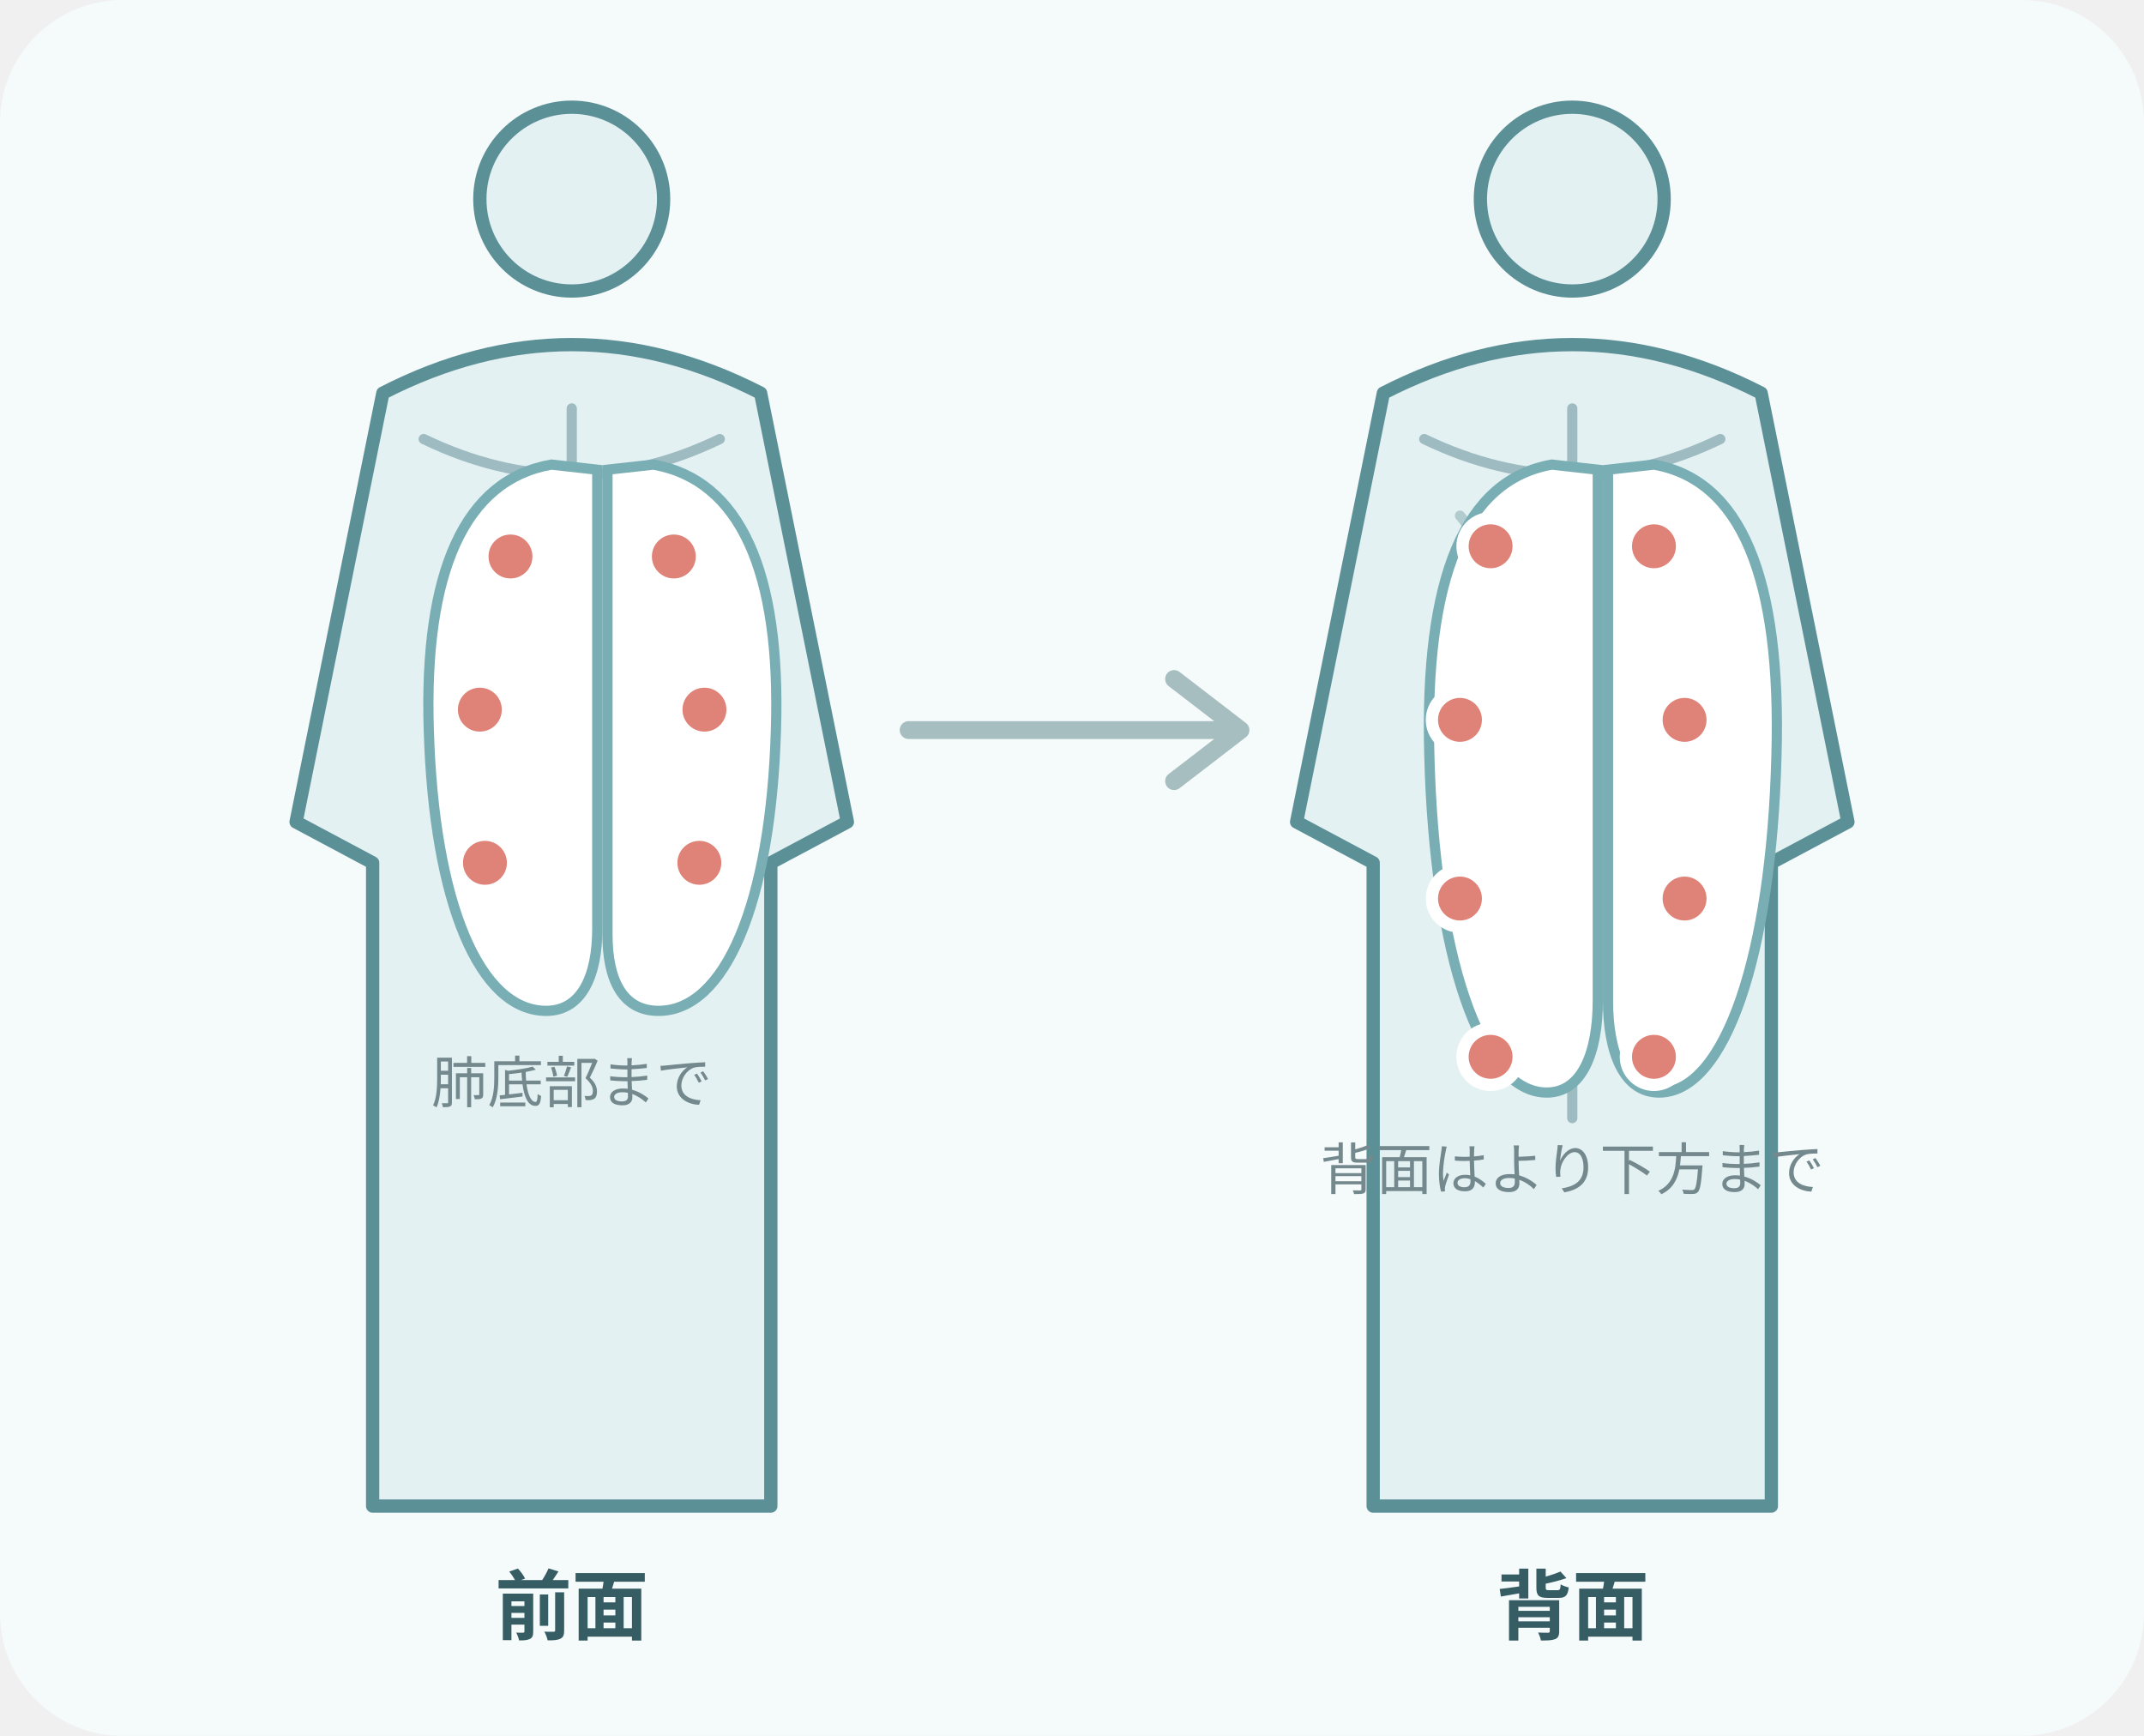
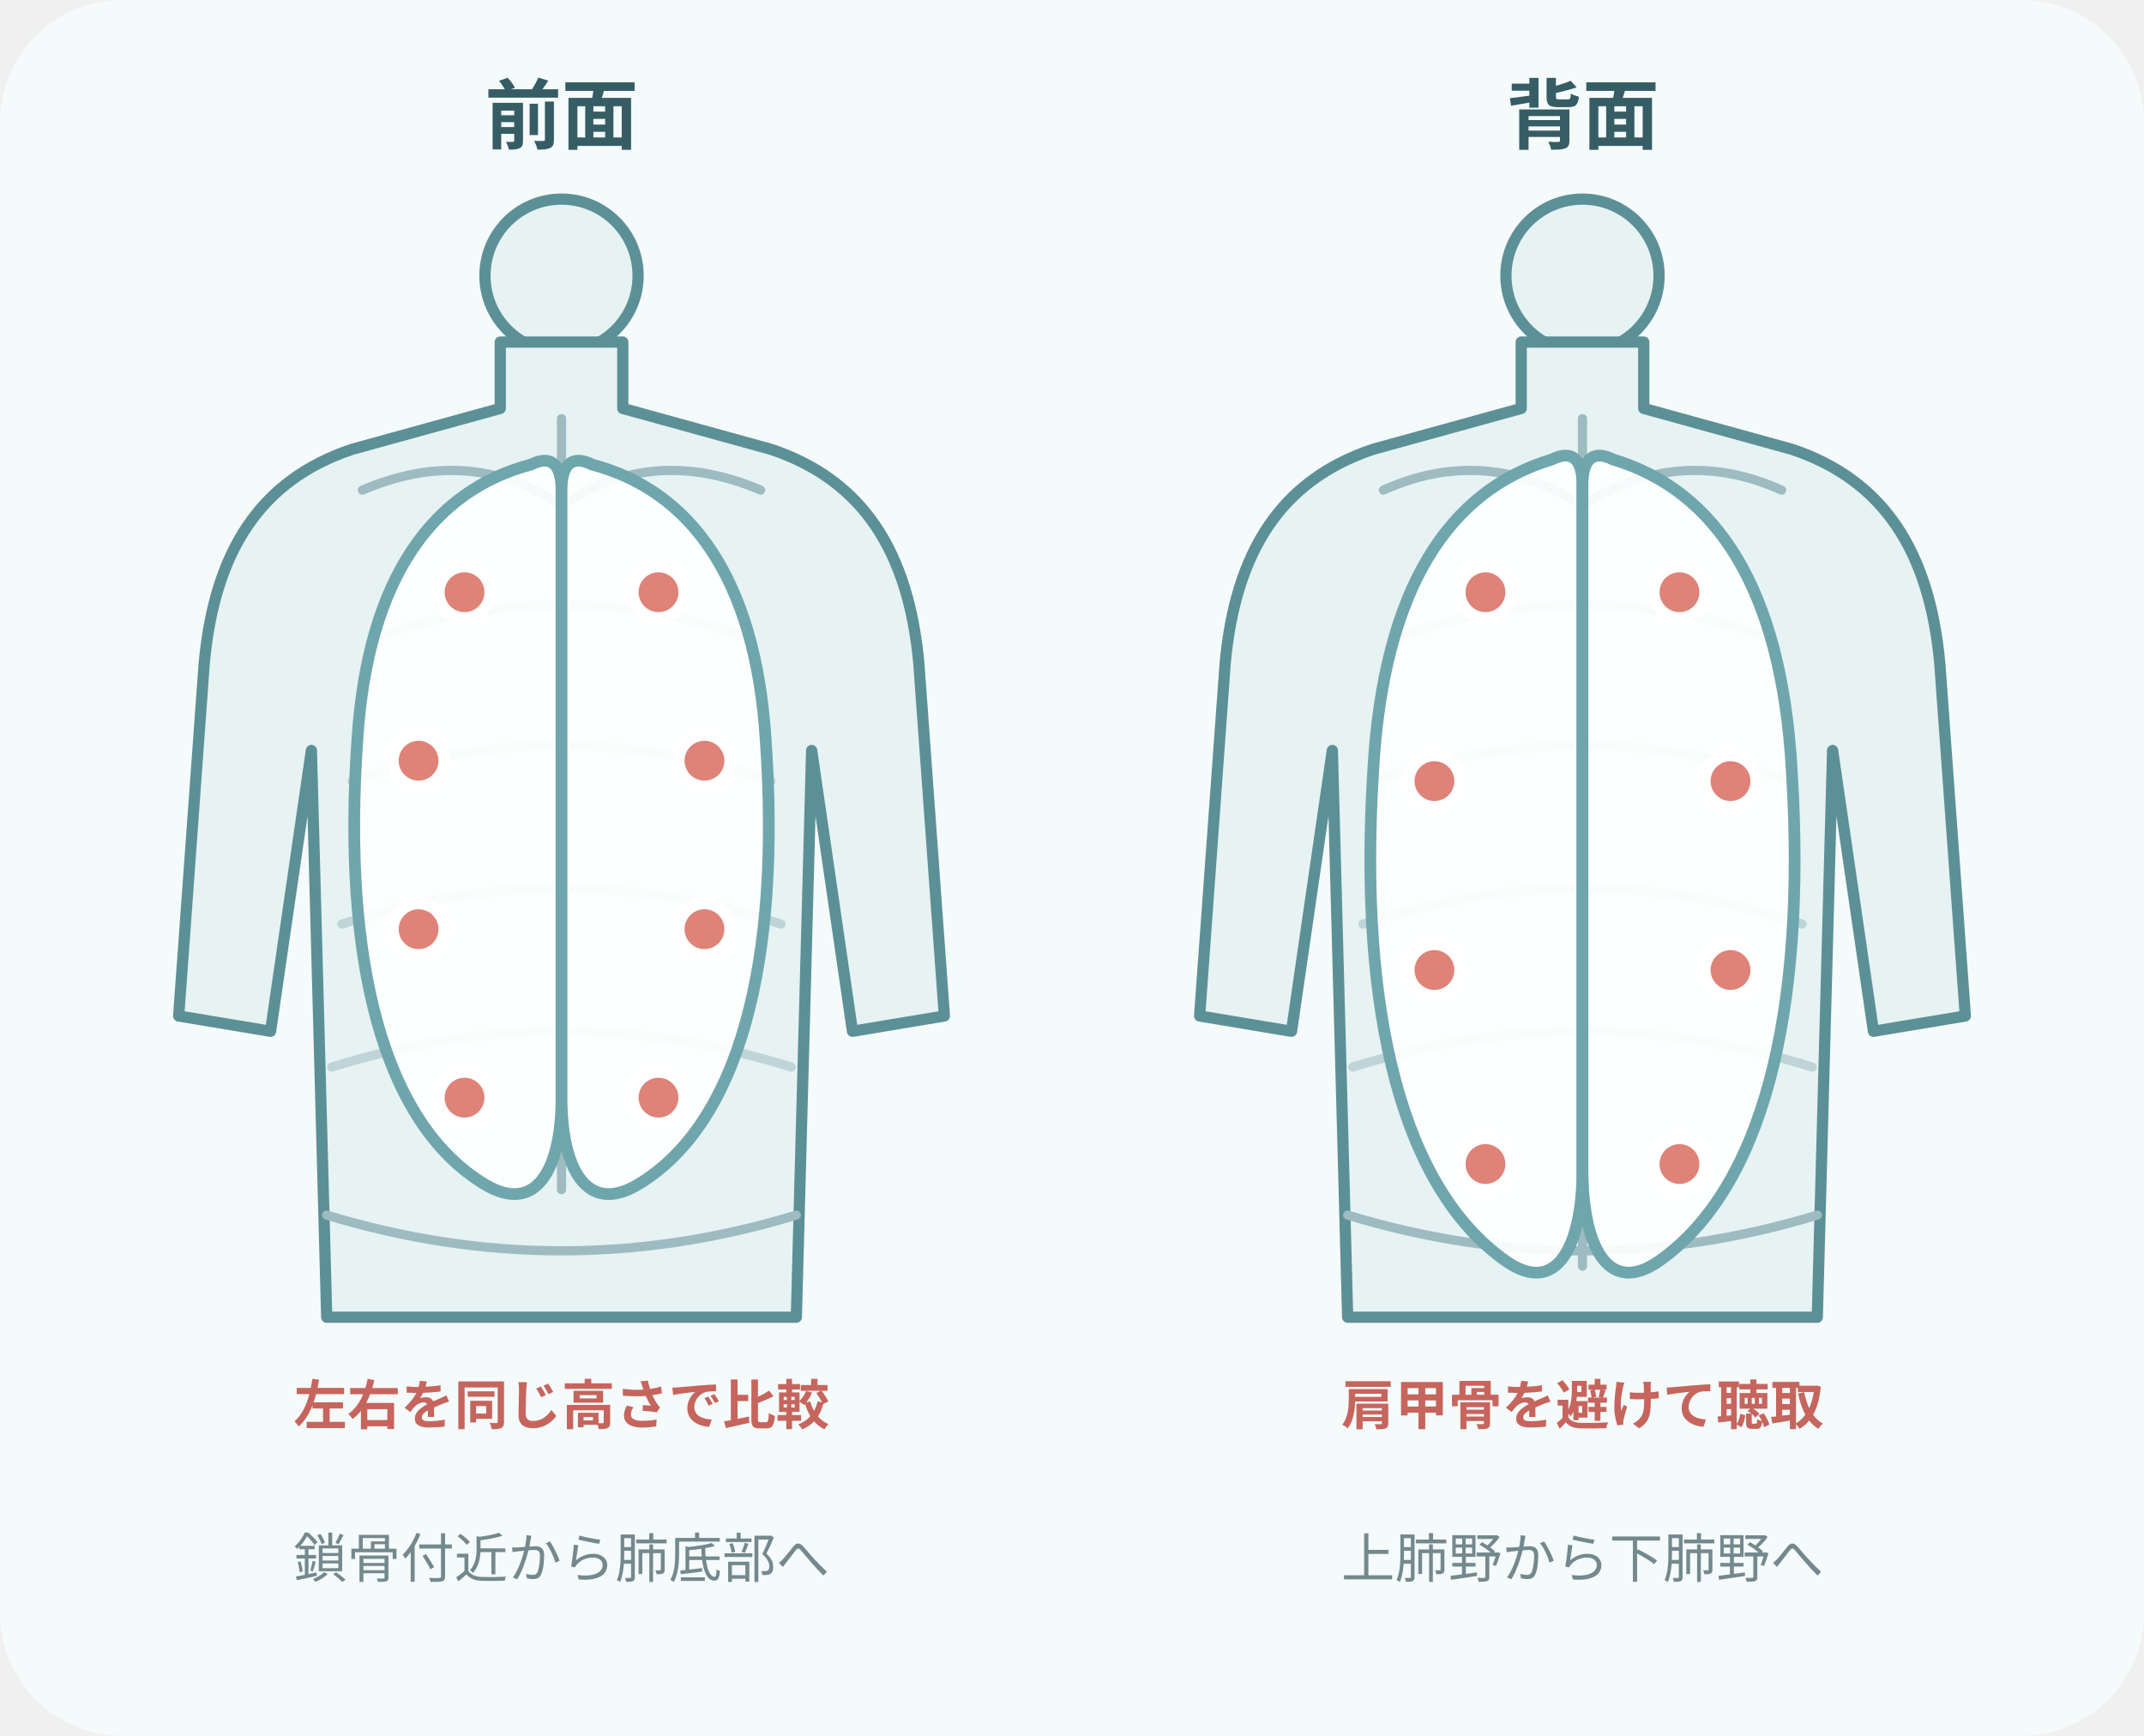
<svg xmlns="http://www.w3.org/2000/svg" viewBox="0 0 420 340" role="img" aria-labelledby="title desc">
  <rect width="420" height="340" rx="24" fill="#f5fafb" />
-   <g fill="#e4f1f3" stroke="#5c9097" stroke-linecap="round" stroke-linejoin="round" stroke-width="2.6">
-     <circle cx="112" cy="39" r="18" />
-     <path d="M75 77Q112 58 149 77l17 84-15 8v126H73V169l-15-8Z" />
-     <circle cx="308" cy="39" r="18" />
-     <path d="M271 77q37-19 74 0l17 84-15 8v126h-78V169l-15-8Z" />
-   </g>
-   <g fill="none" stroke="#9dbbc0" stroke-linecap="round" stroke-width="2">
-     <path d="M83 86q29 14 58 0M112 80v116" />
-     <path d="M279 86q29 14 58 0M308 80v139" />
-     <path d="M286 101q15 18 0 41M330 101q-15 18 0 41" opacity=".7" />
-   </g>
-   <g fill="#fff" stroke="#78aeb4" stroke-width="2">
-     <path d="M108 91C91 94 83 112 84 143c1 34 10 55 23 55 7 0 10-7 10-16V92Z" />
-     <path d="M119 92v91c0 9 3 15 10 15 13 0 22-21 23-55 1-31-7-49-24-52Z" />
-     <path d="M304 91c-17 3-25 22-24 57 1 39 10 66 23 66 7 0 10-8 10-18V92Z" />
-     <path d="M315 92v104c0 10 3 18 10 18 13 0 22-27 23-66 1-35-7-54-24-57Z" />
-   </g>
-   <g fill="#df8278" stroke="#fff" stroke-width="2.4">
-     <circle cx="100" cy="109" r="5.5" />
-     <circle cx="132" cy="109" r="5.5" />
-     <circle cx="94" cy="139" r="5.5" />
-     <circle cx="138" cy="139" r="5.5" />
-     <circle cx="95" cy="169" r="5.5" />
-     <circle cx="137" cy="169" r="5.5" />
-     <circle cx="292" cy="107" r="5.5" />
-     <circle cx="324" cy="107" r="5.5" />
-     <circle cx="286" cy="141" r="5.5" />
-     <circle cx="330" cy="141" r="5.5" />
-     <circle cx="286" cy="176" r="5.5" />
-     <circle cx="330" cy="176" r="5.5" />
-     <circle cx="292" cy="207" r="5.5" />
-     <circle cx="324" cy="207" r="5.5" />
-   </g>
-   <path d="M178 143h64m-12-10 13 10-13 10" fill="none" stroke="#a7bec1" stroke-linecap="round" stroke-linejoin="round" stroke-width="3.5" />
  <g font-family="Arial,'Noto Sans JP',sans-serif" text-anchor="middle">
    <g fill="#365d64" font-size="15" font-weight="700">
-       <text x="112" y="320">前面</text>
-       <text x="308" y="320">背面</text>
+       <text x="110" y="28">前面</text>
+       <text x="310" y="28">背面</text>
    </g>
-     <g fill="#74898d" font-size="11">
-       <text x="112" y="216">肺底部まで</text>
-       <text x="308" y="233">背面はより下方まで</text>
+     <g fill="#e7f2f3" stroke="#5c9097" stroke-width="2.2" stroke-linecap="round" stroke-linejoin="round">
+       <circle cx="110" cy="54" r="15" />
+       <path d="M98 67v13L69 88C51 94 42 108 40 130l-5 69 18 3 8-55 3 111h92l3-111 8 55 18-3-5-69c-2-22-11-36-29-42l-29-8V67Z" />
+       <circle cx="310" cy="54" r="15" />
+       <path d="M298 67v13l-29 8c-18 6-27 20-29 42l-5 69 18 3 8-55 3 111h92l3-111 8 55 18-3-5-69c-2-22-11-36-29-42l-29-8V67Z" />
+     </g>
+     <g fill="none" stroke="#9dbbc0" stroke-width="1.8" stroke-linecap="round">
+       <path d="M71 96Q92 87 110 99Q128 87 149 96M110 82v151M64 238Q110 252 156 238" />
+       <path d="M271 96Q291 87 310 99Q329 87 349 96M310 82v166M264 238Q310 252 356 238" />
+       <path d="M73 125Q110 112 147 125M69 153Q110 139 151 153M67 181Q110 167 153 181M65 209Q110 195 155 209" opacity=".55" />
+       <path d="M273 125Q310 112 347 125M269 153Q310 139 351 153M267 181Q310 167 353 181M265 209Q310 195 355 209" opacity=".55" />
+     </g>
+     <g fill="#fff" fill-opacity=".92" stroke="#6fa6ad" stroke-width="2.3" stroke-linejoin="round">
+       <path d="M104 91C85 96 72 113 70 145c-3 43 5 75 25 87 10 6 15-3 15-17V96c0-5-2-7-6-5Z" />
+       <path d="M116 91c19 5 32 22 34 54 3 43-5 75-25 87-10 6-15-3-15-17V96c0-5 2-7 6-5Z" />
+       <path d="M304 90c-20 6-33 25-35 61-3 48 6 82 26 96 10 7 15-3 15-18V95c0-5-2-7-6-5Z" />
+       <path d="M316 90c20 6 33 25 35 61 3 48-6 82-26 96-10 7-15-3-15-18V95c0-5 2-7 6-5Z" />
+     </g>
+     <g fill="#df8278" stroke="#fff" stroke-width="2.2">
+       <circle cx="91" cy="116" r="5" />
+       <circle cx="129" cy="116" r="5" />
+       <circle cx="82" cy="149" r="5" />
+       <circle cx="138" cy="149" r="5" />
+       <circle cx="82" cy="182" r="5" />
+       <circle cx="138" cy="182" r="5" />
+       <circle cx="91" cy="215" r="5" />
+       <circle cx="129" cy="215" r="5" />
+       <circle cx="291" cy="116" r="5" />
+       <circle cx="329" cy="116" r="5" />
+       <circle cx="281" cy="153" r="5" />
+       <circle cx="339" cy="153" r="5" />
+       <circle cx="281" cy="190" r="5" />
+       <circle cx="339" cy="190" r="5" />
+       <circle cx="291" cy="228" r="5" />
+       <circle cx="329" cy="228" r="5" />
+     </g>
+     <g fill="#c6655d" font-size="10.5" font-weight="700">
+       <text x="110" y="279">左右を同じ高さで比較</text>
+       <text x="310" y="279">肩甲骨を避けて聴取</text>
+     </g>
+     <g fill="#74898d" font-size="10.5">
+       <text x="110" y="309">鎖骨付近から肺底部へ</text>
+       <text x="310" y="309">上肺野から下肺野へ</text>
    </g>
  </g>
</svg>
